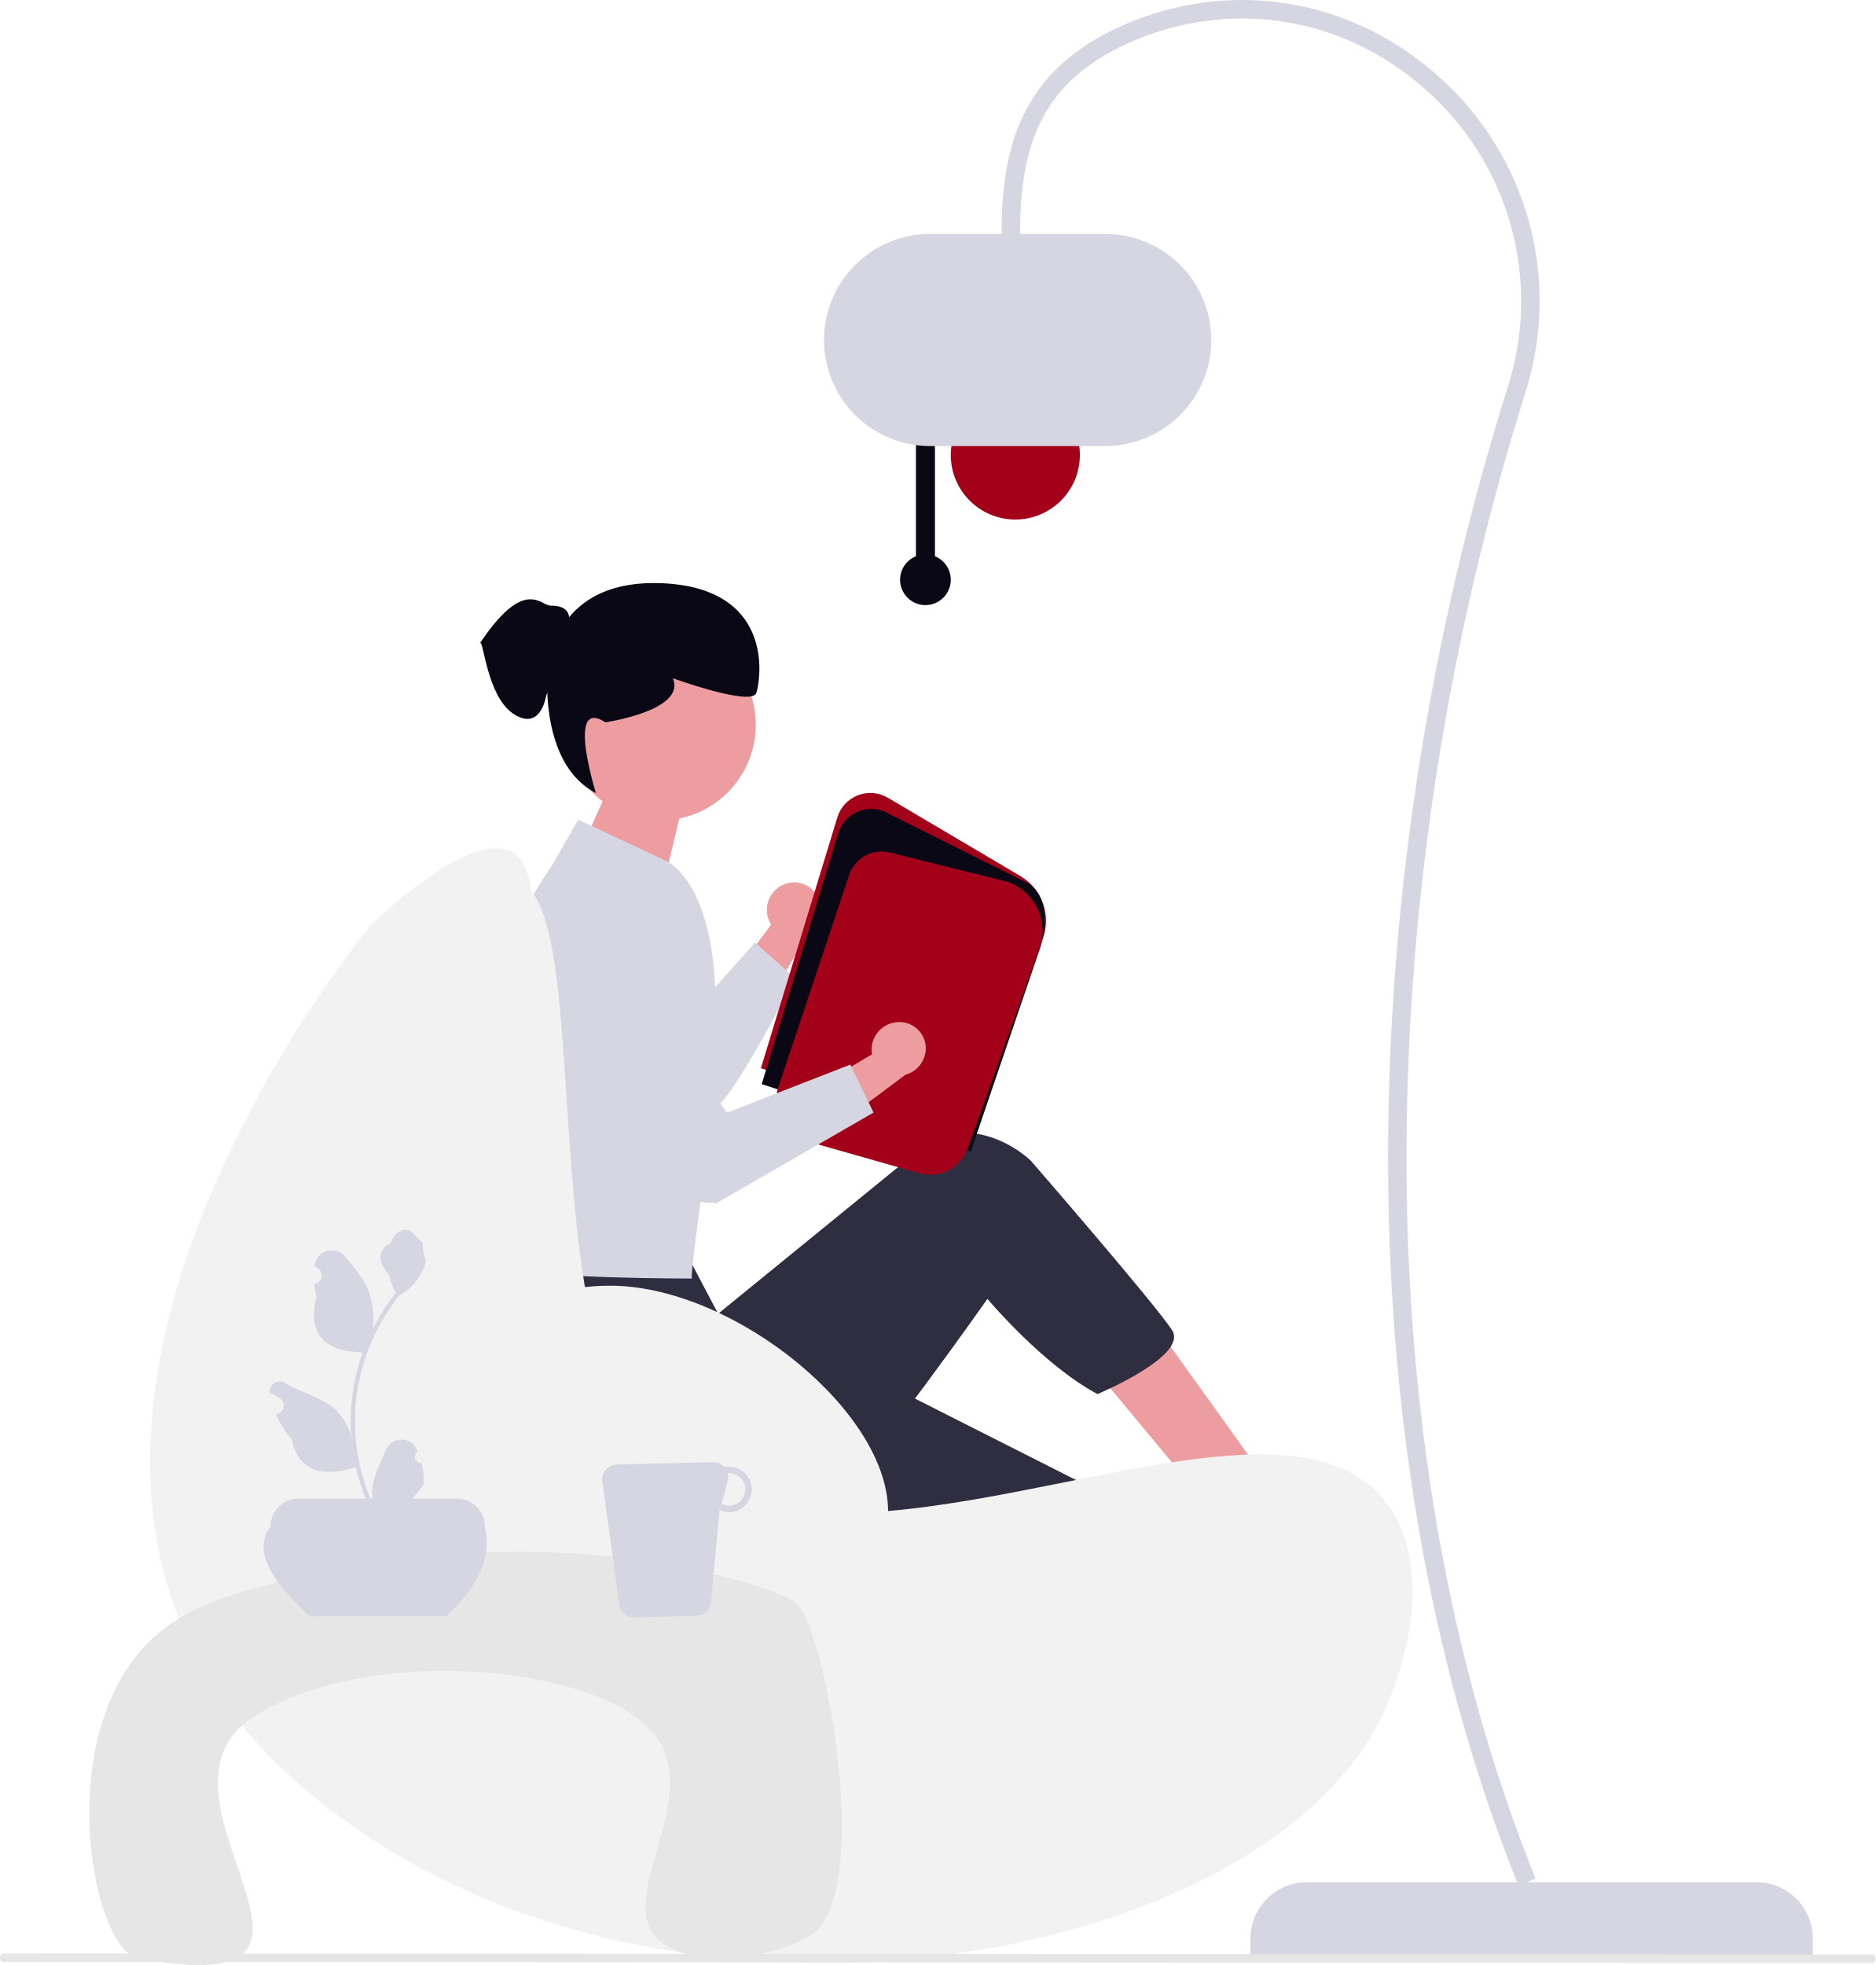
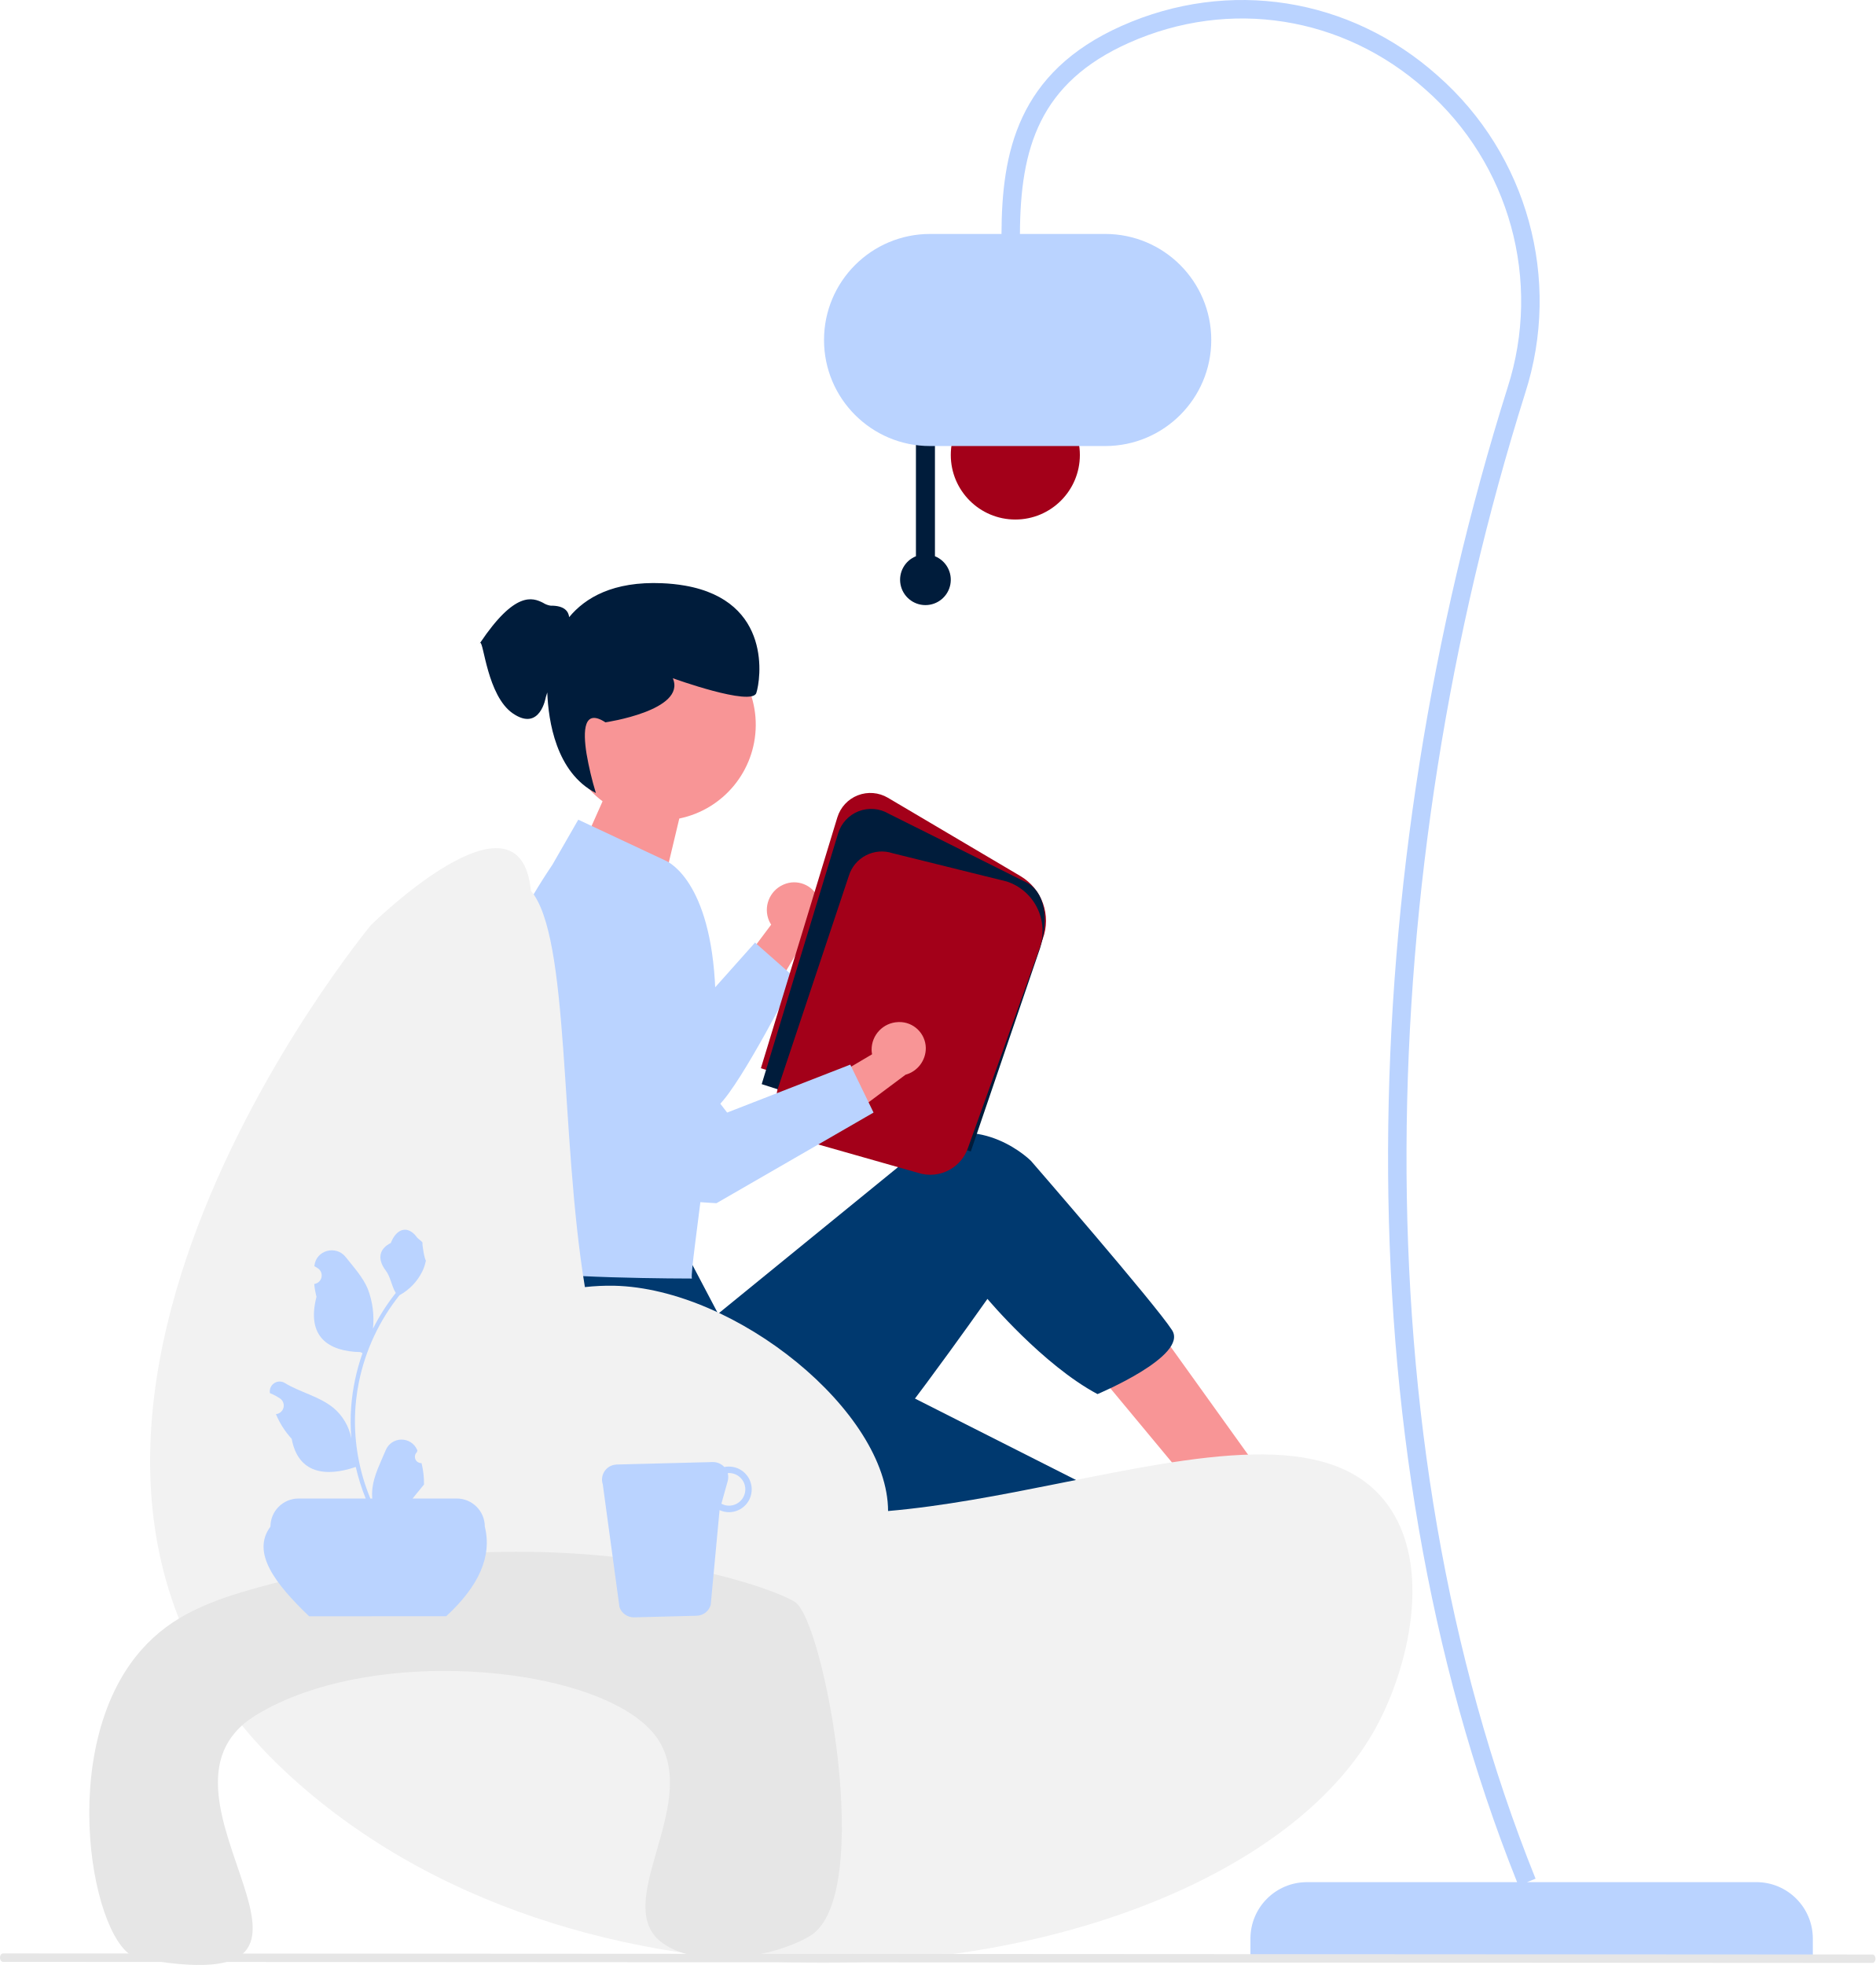
<svg xmlns="http://www.w3.org/2000/svg" width="763.631" height="800" viewBox="0 0 763.631 800">
  <g transform="translate(-776.776 -233)">
-     <path d="M5.257,93.351,15.583,70.157a38.973,38.973,0,1,1,31.239,7.011l-6.893,28.9Z" transform="translate(1006.537 489.073)" fill="#ed9da0" />
+     <path d="M5.257,93.351,15.583,70.157a38.973,38.973,0,1,1,31.239,7.011l-6.893,28.9Z" transform="translate(1006.537 489.073)" fill="#f89596" />
    <g transform="translate(1112.286 233)">
      <circle cx="26.277" cy="26.277" r="26.277" transform="translate(51.618 158.958)" fill="#a30019" />
-       <path d="M652.558,344.462V294.672H660.3v49.789a10.322,10.322,0,1,1-7.742,0Z" transform="translate(-615.133 -118)" fill="#090814" />
-       <path d="M173.622,796.3v-7.028a23,23,0,0,1,23-23H282.2C209.433,584.4,216.162,355.34,278.307,157.858A114.791,114.791,0,0,0,244.861,36.41C211.345,6.5,165.142-.79,124.282,17.383,87.67,33.67,79.908,60.3,79.773,95.25H114.5a43.171,43.171,0,0,1,0,86.342H43.172a43.171,43.171,0,1,1,0-86.342H72.265c.114-32.872,6.338-65.767,48.964-84.727,43.6-19.39,92.882-11.617,128.635,20.286a122.218,122.218,0,0,1,35.605,129.305C223.876,355.838,216.857,584,289.718,764.863l-3.486,1.4H379.6a23,23,0,0,1,23.008,23V796.3Z" transform="translate(0 0)" fill="#d6d6e3" />
+       <path d="M652.558,344.462V294.672H660.3v49.789a10.322,10.322,0,1,1-7.742,0Z" transform="translate(-615.133 -118)" fill="#001c3b" />
+       <path d="M173.622,796.3v-7.028a23,23,0,0,1,23-23H282.2C209.433,584.4,216.162,355.34,278.307,157.858A114.791,114.791,0,0,0,244.861,36.41C211.345,6.5,165.142-.79,124.282,17.383,87.67,33.67,79.908,60.3,79.773,95.25H114.5a43.171,43.171,0,0,1,0,86.342H43.172a43.171,43.171,0,1,1,0-86.342H72.265c.114-32.872,6.338-65.767,48.964-84.727,43.6-19.39,92.882-11.617,128.635,20.286a122.218,122.218,0,0,1,35.605,129.305C223.876,355.838,216.857,584,289.718,764.863l-3.486,1.4H379.6a23,23,0,0,1,23.008,23V796.3Z" transform="translate(0 0)" fill="#bad3ff" />
    </g>
-     <path d="M621.545,422.661A11.246,11.246,0,0,0,615.9,437.3a10.8,10.8,0,0,0,.859,1.563l-23.519,31.4,11.736,17.541,27.568-46.5a11.215,11.215,0,0,0,3.412-13.26,10.733,10.733,0,0,0-14.145-5.5Q621.678,422.6,621.545,422.661Z" transform="translate(474.011 170.579)" fill="#ed9da0" />
-     <path d="M624.03,508.992c-12.663,12.315-27.388,24.194-27.388,24.194l-5.17-4.139-54.21-43.464-9.149-12.663a90.12,90.12,0,0,1,3.761-14.711,160.34,160.34,0,0,1,8.161-19.372c1.685-3.412,3.413-6.665,5.068-9.657l29.044,32.006,24.339,26.808L638.7,442.859l.668.6,12.126,10.7,3.471,3.064S633.4,499.887,624.03,508.992Z" transform="translate(445.498 173.885)" fill="#d6d6e3" />
-     <path d="M594.489,628.984l194.8,4.939L621.45,549.069Z" transform="translate(474.556 226.37)" fill="#2f2e41" />
-     <path d="M559.814,447.677l20.664-15.169L546.736,385.47l-28.568,12.078Z" transform="translate(706.641 395.763)" fill="#ed9da0" />
-     <path d="M541.035,547.048l1.937,45.017c2.28,53,60.643,85.07,105.9,57.4q1.251-.765,2.511-1.585s17.157-4.607,16.636-11.9,3.671-10.848,7.38-8.858,52.273-66.932,52.273-66.932,22.554,26.909,44.813,38.758c0,0,37.1-15.519,30.365-26.012s-57.434-68.908-57.434-68.908-20.089-20.331-45.008-6.907c-.519,1.972-.075,2.041-.075,2.041l-82.317,67.075-11.631-22.089Z" transform="translate(451.155 201.62)" fill="#2f2e41" />
-     <path d="M614.2,590.709s-62.386.044-74-4.313-14.26-28.9-3.848-31.324-3.151-4.836-9.265-10.427,6.114-14.74,6.114-14.74-5.039-8.7-4.618-37.9a57.563,57.563,0,0,1,.741-8.016,90.112,90.112,0,0,1,3.761-14.711,160.4,160.4,0,0,1,8.161-19.372c1.685-3.413,3.413-6.665,5.068-9.657.261-.465.508-.915.77-1.365,3.151-5.576,6.027-10.136,7.929-13.055,1.467-2.265,2.353-3.543,2.353-3.543L567.929,403.9l35.288,16.54s17.572,6.27,20.316,48.837S613.054,586.836,614.2,590.709Z" transform="translate(444.296 162.818)" fill="#d6d6e3" />
+     <path d="M621.545,422.661A11.246,11.246,0,0,0,615.9,437.3a10.8,10.8,0,0,0,.859,1.563l-23.519,31.4,11.736,17.541,27.568-46.5a11.215,11.215,0,0,0,3.412-13.26,10.733,10.733,0,0,0-14.145-5.5Q621.678,422.6,621.545,422.661Z" transform="translate(474.011 170.579)" fill="#f89596" />
+     <path d="M624.03,508.992c-12.663,12.315-27.388,24.194-27.388,24.194l-5.17-4.139-54.21-43.464-9.149-12.663a90.12,90.12,0,0,1,3.761-14.711,160.34,160.34,0,0,1,8.161-19.372c1.685-3.412,3.413-6.665,5.068-9.657l29.044,32.006,24.339,26.808L638.7,442.859l.668.6,12.126,10.7,3.471,3.064S633.4,499.887,624.03,508.992Z" transform="translate(445.498 173.885)" fill="#bad3ff" />
+     <path d="M594.489,628.984l194.8,4.939L621.45,549.069Z" transform="translate(474.556 226.37)" fill="#00396f" />
+     <path d="M559.814,447.677l20.664-15.169L546.736,385.47l-28.568,12.078Z" transform="translate(706.641 395.763)" fill="#f89596" />
+     <path d="M541.035,547.048l1.937,45.017c2.28,53,60.643,85.07,105.9,57.4q1.251-.765,2.511-1.585s17.157-4.607,16.636-11.9,3.671-10.848,7.38-8.858,52.273-66.932,52.273-66.932,22.554,26.909,44.813,38.758c0,0,37.1-15.519,30.365-26.012s-57.434-68.908-57.434-68.908-20.089-20.331-45.008-6.907c-.519,1.972-.075,2.041-.075,2.041l-82.317,67.075-11.631-22.089Z" transform="translate(451.155 201.62)" fill="#00396f" />
+     <path d="M614.2,590.709s-62.386.044-74-4.313-14.26-28.9-3.848-31.324-3.151-4.836-9.265-10.427,6.114-14.74,6.114-14.74-5.039-8.7-4.618-37.9a57.563,57.563,0,0,1,.741-8.016,90.112,90.112,0,0,1,3.761-14.711,160.4,160.4,0,0,1,8.161-19.372c1.685-3.413,3.413-6.665,5.068-9.657.261-.465.508-.915.77-1.365,3.151-5.576,6.027-10.136,7.929-13.055,1.467-2.265,2.353-3.543,2.353-3.543L567.929,403.9l35.288,16.54s17.572,6.27,20.316,48.837S613.054,586.836,614.2,590.709Z" transform="translate(444.296 162.818)" fill="#bad3ff" />
    <path d="M691.814,535.8l-.662-.214-84.461-27.2,31.123-102.106a14.044,14.044,0,0,1,20.577-8l53.974,31.889a21.158,21.158,0,0,1,9.085,25.575Z" transform="translate(479.898 159.505)" fill="#a30019" />
-     <path d="M692.058,540.315,606.917,512.9l31.123-102.106a14.044,14.044,0,0,1,20.577-8l56.551,28.234c8.5,5.018,8.3,18.006,4.352,28.663Z" transform="translate(479.997 161.48)" fill="#090814" />
+     <path d="M692.058,540.315,606.917,512.9l31.123-102.106a14.044,14.044,0,0,1,20.577-8l56.551,28.234c8.5,5.018,8.3,18.006,4.352,28.663Z" transform="translate(479.997 161.48)" fill="#001c3b" />
    <path d="M681.7,542.427a16.234,16.234,0,0,1-13.012,1.294l-46.253-13.15c-4.811-1.572-10.438-9.845-10.438-9.845s-1.625-7.086-.453-10.988l29-86.889a14.043,14.043,0,0,1,17.815-9.247l46.514,11.522a21.167,21.167,0,0,1,13.321,27.258l-29.172,81.328a16.254,16.254,0,0,1-7.321,8.716Z" transform="translate(481.835 166.759)" fill="#a30019" />
    <path d="M54.662,375.583C-86.346,243.429,89.987,31.245,89.987,31.245s60.639-59.824,65.051-13.912c16.011,18.7,11.72,98.882,21.993,161.364a93.041,93.041,0,0,1,11.866-.551c49.669,1.1,111.518,51.343,111.573,91.723,22.41-1.944,45.776-6.49,68.494-11.035,57.592-11.52,111.051-23.046,134.423,7.832,19.275,25.462,8.813,67.506-4.353,91.489-31.687,57.712-125.605,95.7-225.628,95.692C195.282,453.841,113.423,430.655,54.662,375.583Z" transform="translate(837.897 578.307)" fill="#f2f2f2" />
    <path d="M315.238,746.7c-18.166-3.427-34.246-85.267,1.495-125.573,12.245-13.81,27.52-19.82,47.837-25.414,116.943-32.2,206.137-1.512,218.123,5.98,11.959,7.475,32.925,120.1,6.115,136.038-15.085,8.969-44.983,13.454-59.8,2.99-21.8-15.4,14.79-55.337-1.495-82.22-18.48-30.507-115.79-40.783-164.577-10.464C310.89,680.379,418.252,766.131,315.238,746.7Z" transform="translate(517.71 283.47)" fill="#e6e6e6" />
-     <path d="M18.543,157.368C4.77,144.165-5.08,131.442,2.8,120.881a11.445,11.445,0,0,1,11.448-11.444H41.587a85.573,85.573,0,0,1-4.048-12.858h-.008c-12.114,4.146-23.437,2.8-26.074-11.44A34.883,34.883,0,0,1,5.034,75.08c.051-.006.1-.014.148-.021l.07-.011a3.506,3.506,0,0,0,1.415-6.38q-.7-.466-1.434-.876a23.942,23.942,0,0,0-2.642-1.276c-.008-.053-.016-.107-.024-.161A4.023,4.023,0,0,1,8.729,62.44c6.078,3.72,14.038,5.424,19.672,10.052a21.428,21.428,0,0,1,7.319,12.382l.024.154a80.787,80.787,0,0,1-.059-13.1,85.572,85.572,0,0,1,4.6-21.675c-.286-.14-.566-.288-.852-.434-13-.266-22.1-6.207-17.884-22.513a34.99,34.99,0,0,1-.922-5.216l.073-.01A3.506,3.506,0,0,0,22.115,15.7q-.7-.464-1.431-.878c.005-.062.011-.122.019-.184.7-6.322,8.79-8.5,12.739-3.512,3.286,4.155,7.019,8.2,9.011,13A34.855,34.855,0,0,1,44.533,40.31a83.885,83.885,0,0,1,8.747-13.86c.186-.234.378-.463.561-.7-1.787-2.863-2.067-6.48-4.105-9.154-3.2-4.2-3.154-8.569,2.068-11.2,2.443-6.259,7.124-7.065,10.52-2.459.682.928,1.8,1.4,2.429,2.348-.339.418.9,7.254,1.353,7.194A16.944,16.944,0,0,1,64.566,17.1a22.148,22.148,0,0,1-9.218,9.563,83.3,83.3,0,0,0-16.516,35.3q-.724,3.566-1.132,7.189a78.679,78.679,0,0,0-.493,8.865,82.333,82.333,0,0,0,6.277,31.419h.776a20.615,20.615,0,0,1,.075-4.287c.658-5.334,3.324-10.385,5.418-15.432a6.943,6.943,0,0,1,12.806-.045c.021.056.046.113.07.169l-.178.7a2.584,2.584,0,0,0,1.874,4.48,34.162,34.162,0,0,1,1,8.7l0,0c-.771.957-1.55,1.906-2.323,2.863a1.36,1.36,0,0,1-.1.111q-1.108,1.362-2.221,2.733H78.637a11.445,11.445,0,0,1,11.448,11.444c3,12.036-2.361,24.2-15.739,36.487Z" transform="translate(884.089 733.652)" fill="#d6d6e3" />
+     <path d="M18.543,157.368C4.77,144.165-5.08,131.442,2.8,120.881a11.445,11.445,0,0,1,11.448-11.444H41.587a85.573,85.573,0,0,1-4.048-12.858h-.008c-12.114,4.146-23.437,2.8-26.074-11.44A34.883,34.883,0,0,1,5.034,75.08c.051-.006.1-.014.148-.021l.07-.011a3.506,3.506,0,0,0,1.415-6.38q-.7-.466-1.434-.876a23.942,23.942,0,0,0-2.642-1.276c-.008-.053-.016-.107-.024-.161A4.023,4.023,0,0,1,8.729,62.44c6.078,3.72,14.038,5.424,19.672,10.052a21.428,21.428,0,0,1,7.319,12.382l.024.154a80.787,80.787,0,0,1-.059-13.1,85.572,85.572,0,0,1,4.6-21.675c-.286-.14-.566-.288-.852-.434-13-.266-22.1-6.207-17.884-22.513a34.99,34.99,0,0,1-.922-5.216l.073-.01A3.506,3.506,0,0,0,22.115,15.7q-.7-.464-1.431-.878c.005-.062.011-.122.019-.184.7-6.322,8.79-8.5,12.739-3.512,3.286,4.155,7.019,8.2,9.011,13A34.855,34.855,0,0,1,44.533,40.31a83.885,83.885,0,0,1,8.747-13.86c.186-.234.378-.463.561-.7-1.787-2.863-2.067-6.48-4.105-9.154-3.2-4.2-3.154-8.569,2.068-11.2,2.443-6.259,7.124-7.065,10.52-2.459.682.928,1.8,1.4,2.429,2.348-.339.418.9,7.254,1.353,7.194A16.944,16.944,0,0,1,64.566,17.1a22.148,22.148,0,0,1-9.218,9.563,83.3,83.3,0,0,0-16.516,35.3q-.724,3.566-1.132,7.189a78.679,78.679,0,0,0-.493,8.865,82.333,82.333,0,0,0,6.277,31.419h.776a20.615,20.615,0,0,1,.075-4.287c.658-5.334,3.324-10.385,5.418-15.432a6.943,6.943,0,0,1,12.806-.045c.021.056.046.113.07.169l-.178.7a2.584,2.584,0,0,0,1.874,4.48,34.162,34.162,0,0,1,1,8.7l0,0c-.771.957-1.55,1.906-2.323,2.863a1.36,1.36,0,0,1-.1.111q-1.108,1.362-2.221,2.733H78.637a11.445,11.445,0,0,1,11.448,11.444c3,12.036-2.361,24.2-15.739,36.487Z" transform="translate(884.089 733.652)" fill="#bad3ff" />
    <g transform="translate(1021.892 828.234)">
-       <path d="M484.842,608.462a6.166,6.166,0,0,0,5.942,4.162l25.459-.655a6.082,6.082,0,0,0,5.748-4.475l3.6-38.525a9.411,9.411,0,0,0,4.073.837,9.285,9.285,0,0,0-.466-18.564,7.882,7.882,0,0,0-1.669.174,6.292,6.292,0,0,0-4.684-2.021L483.686,550.4a5.622,5.622,0,0,0-.966.12,6.117,6.117,0,0,0-4.683,7.943Zm41.491-42.109,2.564-9.181a6.254,6.254,0,0,0,.02-3.243c.125,0,.234-.059.359-.06a6.641,6.641,0,0,1,.311,13.279,6.251,6.251,0,0,1-3.253-.8Z" transform="translate(-477.724 -549.393)" fill="#d6d6e3" />
+       <path d="M484.842,608.462a6.166,6.166,0,0,0,5.942,4.162l25.459-.655a6.082,6.082,0,0,0,5.748-4.475l3.6-38.525a9.411,9.411,0,0,0,4.073.837,9.285,9.285,0,0,0-.466-18.564,7.882,7.882,0,0,0-1.669.174,6.292,6.292,0,0,0-4.684-2.021L483.686,550.4a5.622,5.622,0,0,0-.966.12,6.117,6.117,0,0,0-4.683,7.943Zm41.491-42.109,2.564-9.181a6.254,6.254,0,0,0,.02-3.243c.125,0,.234-.059.359-.06a6.641,6.641,0,0,1,.311,13.279,6.251,6.251,0,0,1-3.253-.8Z" transform="translate(-477.724 -549.393)" fill="#bad3ff" />
    </g>
    <path d="M225.645,728.353l761.21.442c.669,0,1.211-.766,1.211-1.712s-.542-1.712-1.211-1.712l-761.21-.442c-.668,0-1.21.766-1.21,1.712S224.976,728.353,225.645,728.353Z" transform="translate(552.342 303.358)" fill="#e6e6e6" />
-     <path d="M659.1,461.21a11.246,11.246,0,0,0-10.836,11.342,10.767,10.767,0,0,0,.192,1.773l-33.786,19.946,4.089,20.7,43.328-32.328a11.215,11.215,0,0,0,8.249-10.928A10.733,10.733,0,0,0,659.4,461.2Q659.251,461.2,659.1,461.21Z" transform="translate(483.393 187.902)" fill="#ed9da0" />
-     <path d="M614.317,549.314l-25.845-1.579L558.727,493.33l-10.252-43.608a19.456,19.456,0,0,1-.519-4.641,184.291,184.291,0,0,1,29-16.694,19.416,19.416,0,0,1,8.714,10.381l20.475,57.409,12.51,16.238,50.136-19.522.388.809,7.067,14.536,2.023,4.176Z" transform="translate(454.185 173.539)" fill="#d6d6e3" />
-     <path d="M.166,51.452c.868-5.859,34.516,0,34.516,0C26.867,39.517,58.57,29.005,58.57,29.005c9.736,4.152,8.472-4.916,5.329-13.984A131.3,131.3,0,0,0,57.4,0C74.848,5.4,81.571,25.635,84,36.87l.254-2s-.22-14.388,12.025-8.859C107.827,31.23,113.14,52.952,114.423,52c-10.3,23.264-17.789,21.883-22.389,20.5a7.8,7.8,0,0,0-3.192-.616c-5.566,1.06-7.613-1.006-8.282-3.287-5.066,8.94-15.117,17.553-34.805,20.177a71.588,71.588,0,0,1-9.454.663C.05,89.433-.637,56.874.166,51.452Zm114.445.118a.736.736,0,0,1-.189.428Z" transform="matrix(-0.985, -0.174, 0.174, -0.985, 1075.93, 565.844)" fill="#090814" />
+     <path d="M659.1,461.21a11.246,11.246,0,0,0-10.836,11.342,10.767,10.767,0,0,0,.192,1.773l-33.786,19.946,4.089,20.7,43.328-32.328a11.215,11.215,0,0,0,8.249-10.928A10.733,10.733,0,0,0,659.4,461.2Q659.251,461.2,659.1,461.21Z" transform="translate(483.393 187.902)" fill="#f89596" />
+     <path d="M614.317,549.314l-25.845-1.579L558.727,493.33l-10.252-43.608a19.456,19.456,0,0,1-.519-4.641,184.291,184.291,0,0,1,29-16.694,19.416,19.416,0,0,1,8.714,10.381l20.475,57.409,12.51,16.238,50.136-19.522.388.809,7.067,14.536,2.023,4.176Z" transform="translate(454.185 173.539)" fill="#bad3ff" />
+     <path d="M.166,51.452c.868-5.859,34.516,0,34.516,0C26.867,39.517,58.57,29.005,58.57,29.005c9.736,4.152,8.472-4.916,5.329-13.984A131.3,131.3,0,0,0,57.4,0C74.848,5.4,81.571,25.635,84,36.87l.254-2s-.22-14.388,12.025-8.859C107.827,31.23,113.14,52.952,114.423,52c-10.3,23.264-17.789,21.883-22.389,20.5a7.8,7.8,0,0,0-3.192-.616c-5.566,1.06-7.613-1.006-8.282-3.287-5.066,8.94-15.117,17.553-34.805,20.177a71.588,71.588,0,0,1-9.454.663C.05,89.433-.637,56.874.166,51.452Zm114.445.118a.736.736,0,0,1-.189.428Z" transform="matrix(-0.985, -0.174, 0.174, -0.985, 1075.93, 565.844)" fill="#001c3b" />
  </g>
</svg>
